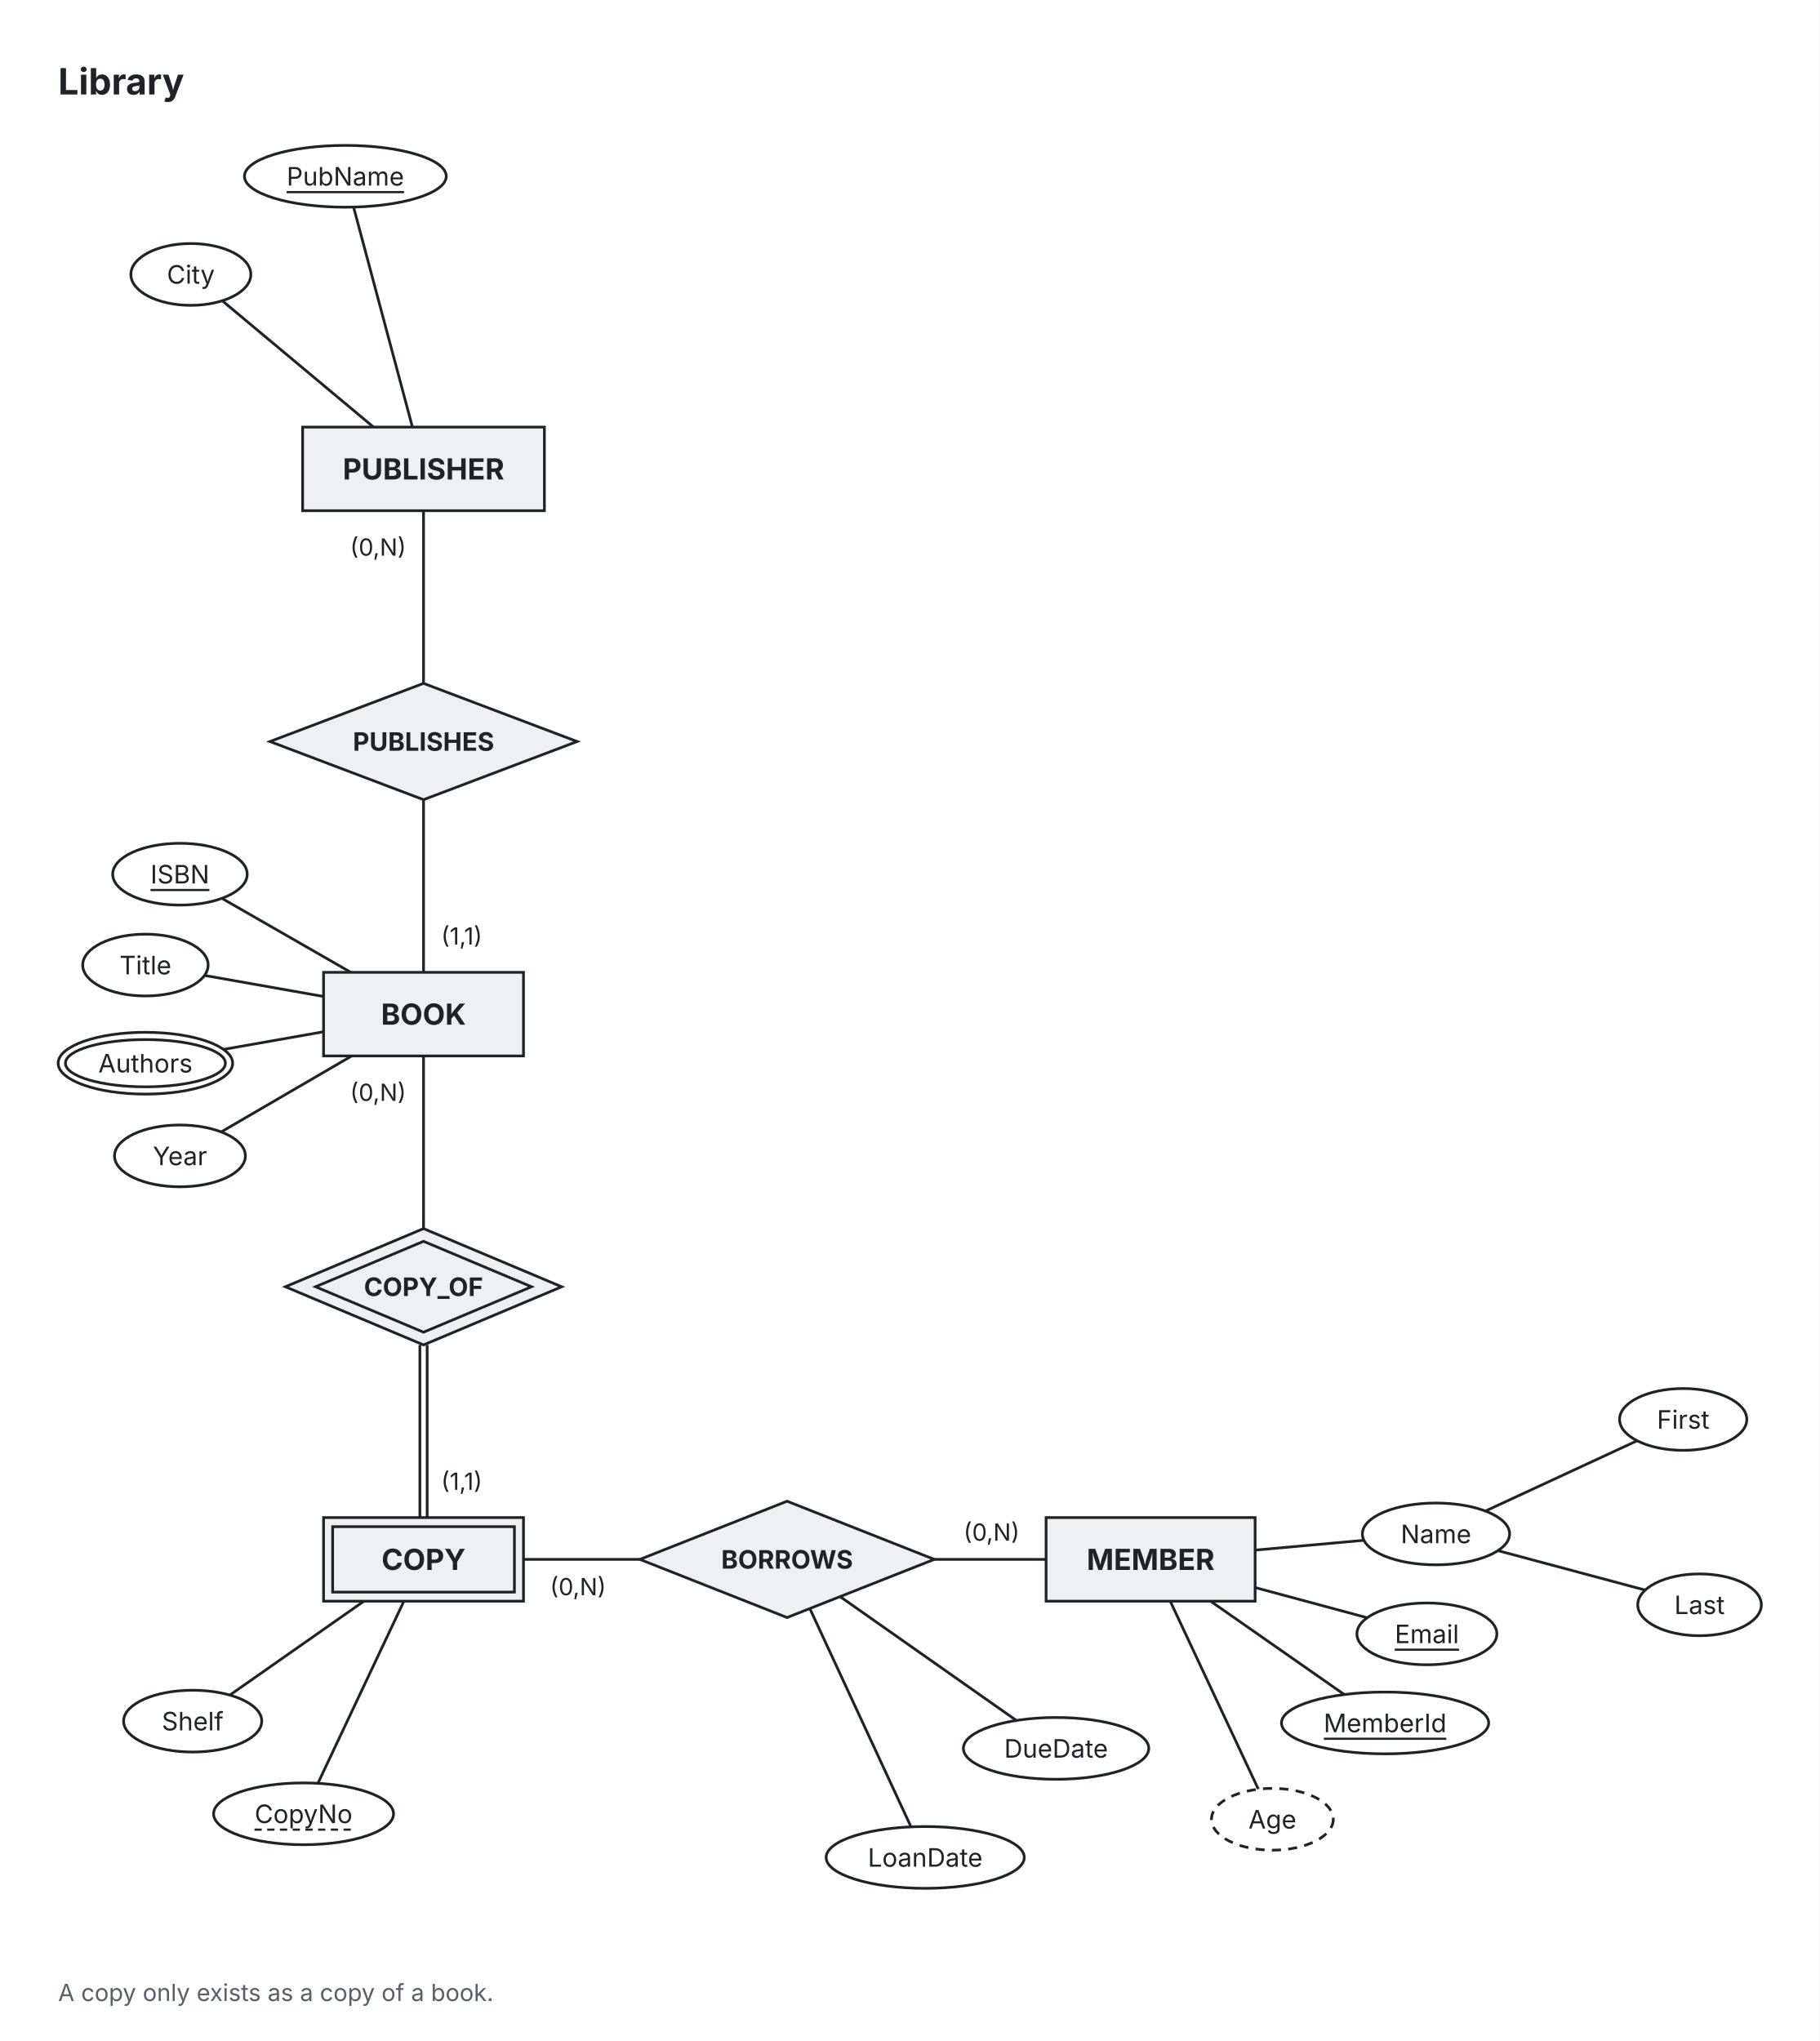
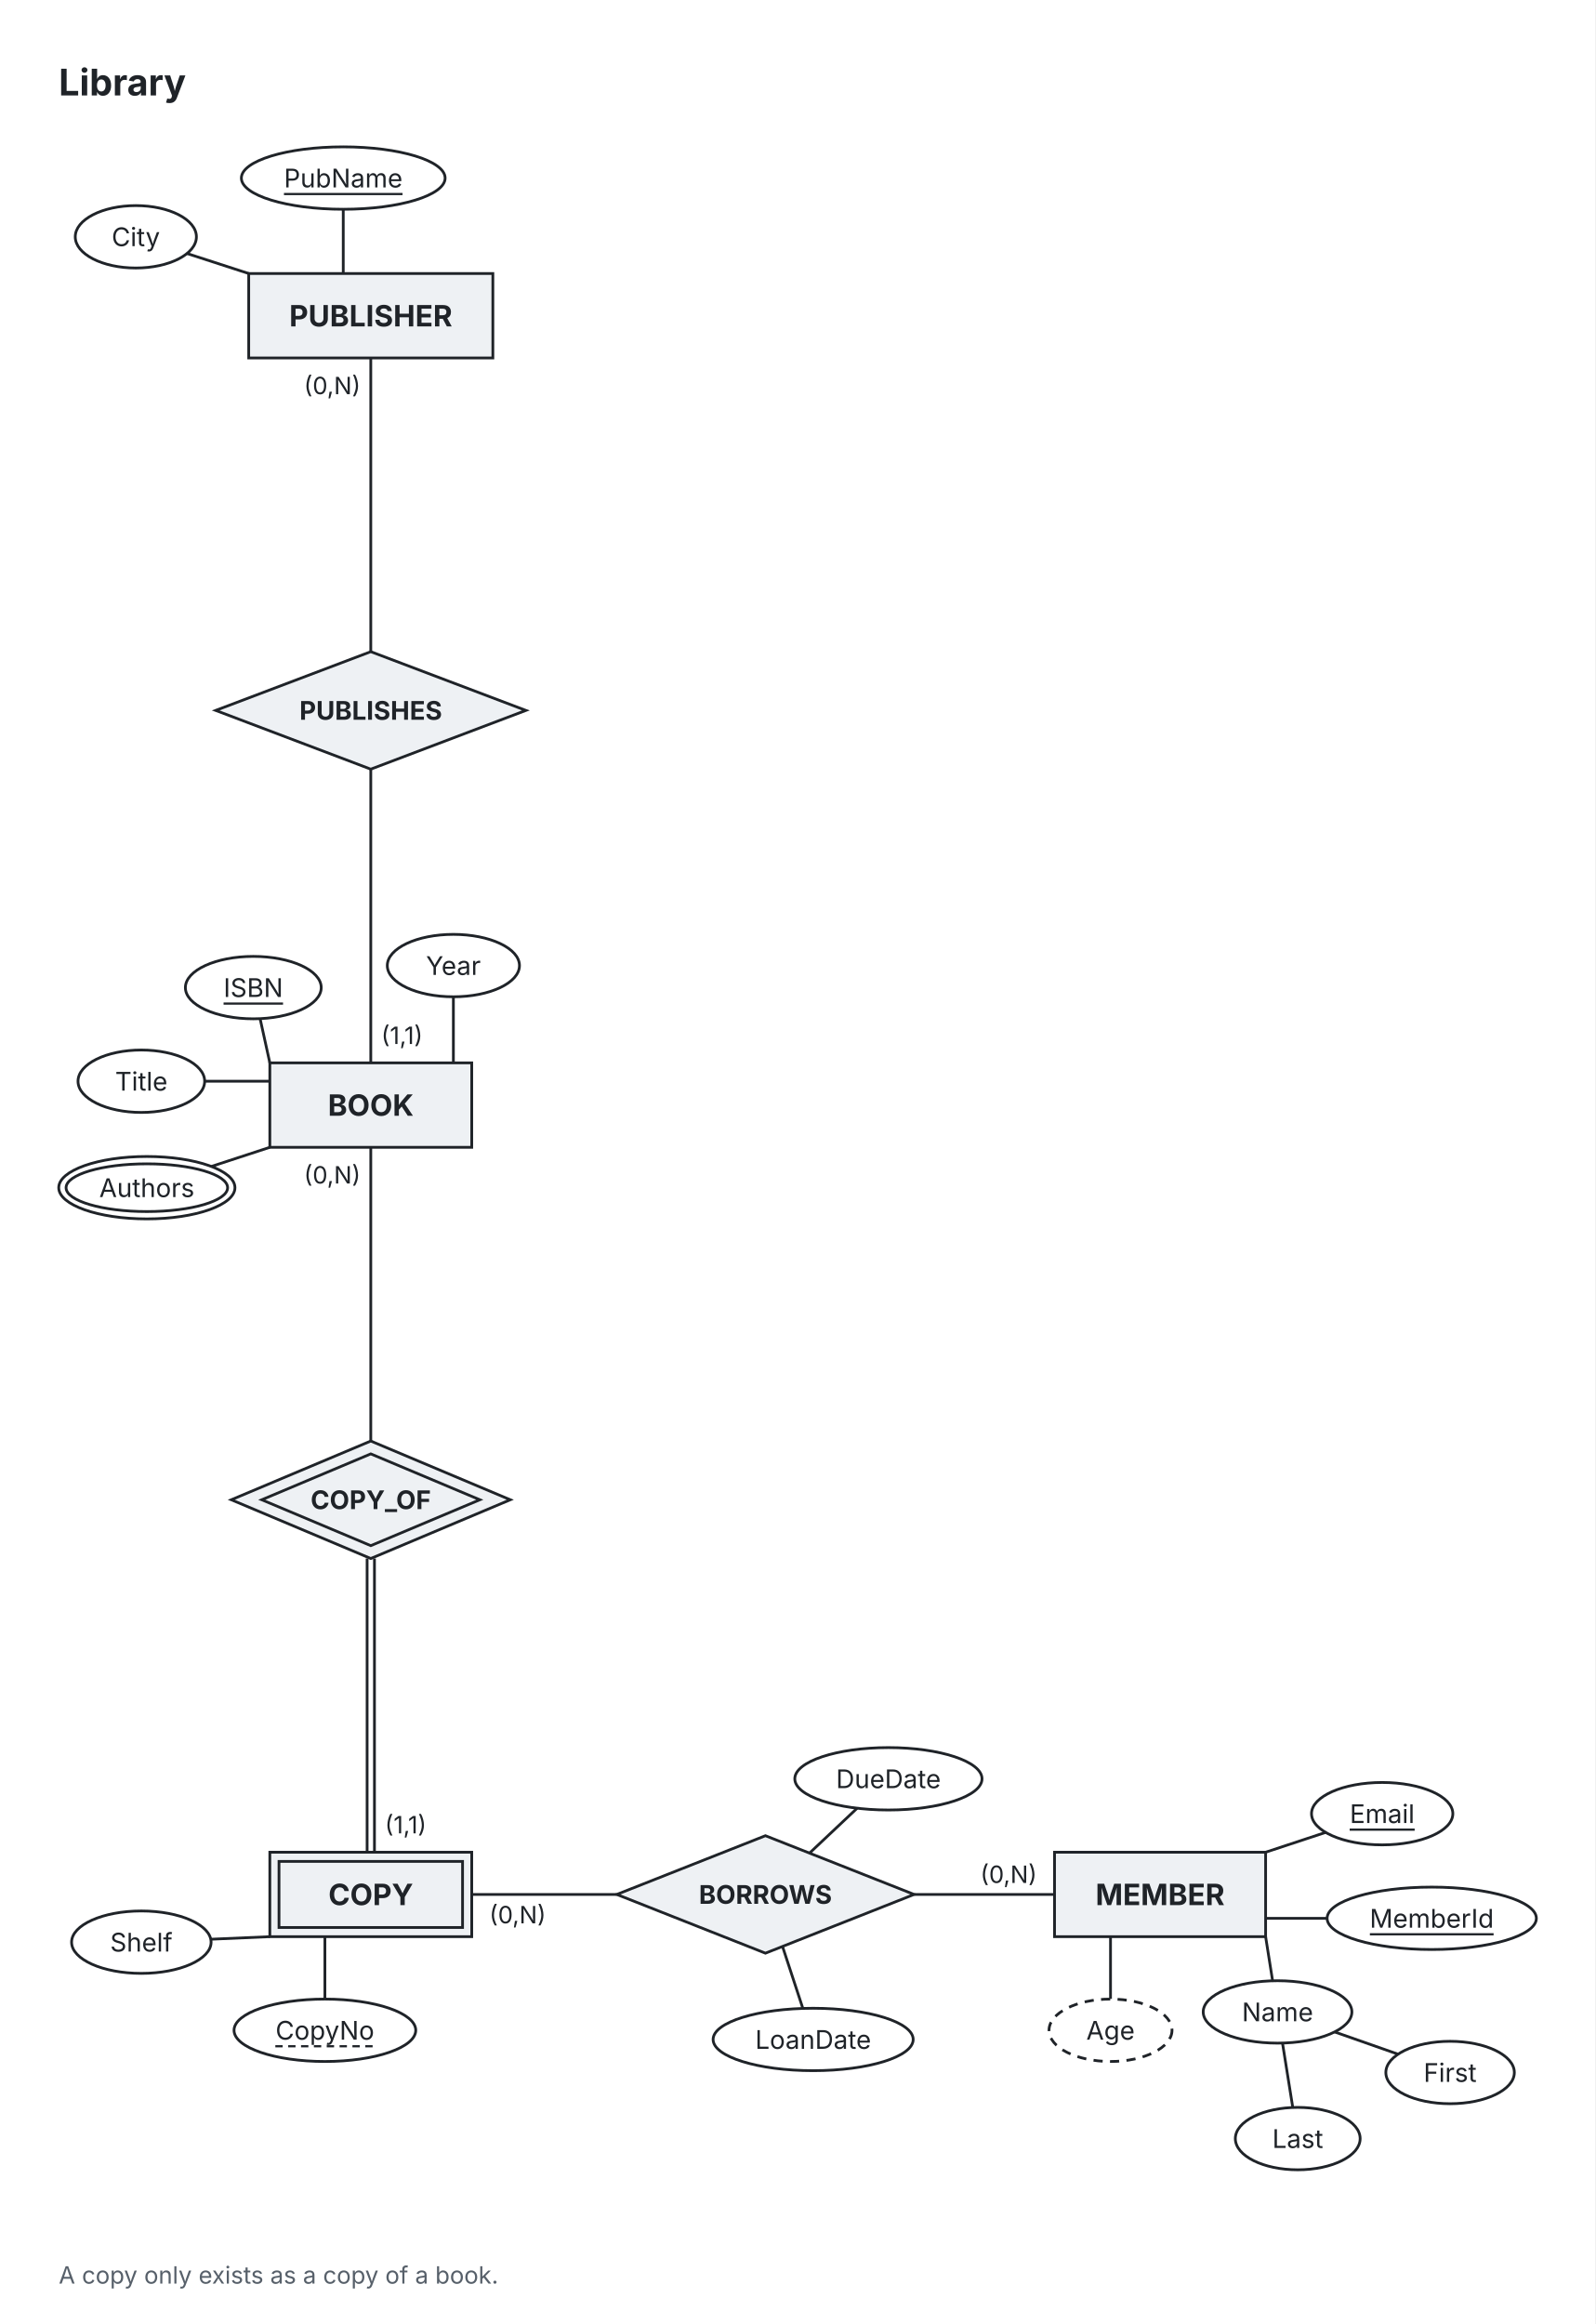
- <svg xmlns="http://www.w3.org/2000/svg" width="1001" height="1123" viewBox="0 0 1001 1123" font-family="Inter, Helvetica, Arial, sans-serif">
+ <svg xmlns="http://www.w3.org/2000/svg" width="869" height="1266" viewBox="0 0 869 1266" font-family="Inter, Helvetica, Arial, sans-serif">
  <rect width="100%" height="100%" fill="#ffffff" />
  <g fill="none" stroke="#1f2328" stroke-width="1.5" stroke-linejoin="round">
    <g data-id="edge:COPY_OF#0" class="er-edge">
-       <polyline points="233,676 233,581" />
+       <polyline points="202,785 202,625" />
    </g>
    <g data-id="edge:COPY_OF#1" class="er-edge">
-       <polyline points="231,740 231,835" />
-       <polyline points="235,740 235,835" />
+       <polyline points="200,849 200,1009" />
+       <polyline points="204,849 204,1009" />
    </g>
    <g data-id="edge:BORROWS#0" class="er-edge">
-       <polyline points="514,858 575.5,858" />
+       <polyline points="498,1032 574.5,1032" />
    </g>
    <g data-id="edge:BORROWS#1" class="er-edge">
-       <polyline points="352,858 288,858" />
+       <polyline points="336,1032 257,1032" />
    </g>
    <g data-id="edge:PUBLISHES#0" class="er-edge">
-       <polyline points="233,376 233,281" />
+       <polyline points="202,355 202,195" />
    </g>
    <g data-id="edge:PUBLISHES#1" class="er-edge">
-       <polyline points="233,440 233,535" />
+       <polyline points="202,419 202,579" />
    </g>
    <g data-id="edge:A:BOOK.ISBN" class="er-edge">
-       <polyline points="193,535 122.1,494.3" />
+       <polyline points="147,579 141.7,554.9" />
    </g>
    <g data-id="edge:A:BOOK.Title" class="er-edge">
-       <polyline points="178,548.3 112.5,536.7" />
+       <polyline points="147,589 111.5,589" />
    </g>
    <g data-id="edge:A:BOOK.Authors" class="er-edge">
-       <polyline points="178,567.7 123,577.4" />
+       <polyline points="147,625 115.2,635.4" />
    </g>
    <g data-id="edge:A:BOOK.Year" class="er-edge">
-       <polyline points="193.5,581 121.7,622.8" />
+       <polyline points="247,579 247,543" />
    </g>
    <g data-id="edge:A:COPY.CopyNo" class="er-edge">
-       <polyline points="222.2,881 174.9,981.2" />
+       <polyline points="177,1055 177,1089" />
    </g>
    <g data-id="edge:A:COPY.Shelf" class="er-edge">
-       <polyline points="200.2,881 126.4,932.7" />
+       <polyline points="147,1055 114.8,1056.4" />
+     </g>
+     <g data-id="edge:A:MEMBER.Name" class="er-edge">
+       <polyline points="689.5,1055 693.3,1079" />
+     </g>
+     <g data-id="edge:A:MEMBER.Name.First" class="er-edge">
+       <polyline points="727.1,1106.9 761.6,1119" />
+     </g>
+     <g data-id="edge:A:MEMBER.Name.Last" class="er-edge">
+       <polyline points="698.7,1113 704.3,1148.1" />
    </g>
    <g data-id="edge:A:MEMBER.MemberId" class="er-edge">
-       <polyline points="666,881 739.6,932.4" />
-     </g>
-     <g data-id="edge:A:MEMBER.Name" class="er-edge">
-       <polyline points="690.5,852.9 750.4,847.5" />
-     </g>
-     <g data-id="edge:A:MEMBER.Name.First" class="er-edge">
-       <polyline points="817.2,831.4 900.7,792.7" />
-     </g>
-     <g data-id="edge:A:MEMBER.Name.Last" class="er-edge">
-       <polyline points="824.1,853.2 905.1,874.9" />
+       <polyline points="689.5,1045 723,1045" />
    </g>
    <g data-id="edge:A:MEMBER.Email" class="er-edge">
-       <polyline points="690.5,873.5 752.1,890.1" />
+       <polyline points="689.5,1009 722.2,998.2" />
    </g>
    <g data-id="edge:A:MEMBER.Age" class="er-edge">
-       <polyline points="643.8,881 692.3,984.5" />
+       <polyline points="605,1055 605,1089" />
    </g>
    <g data-id="edge:A:PUBLISHER.PubName" class="er-edge">
-       <polyline points="226.9,235 194.5,113.9" />
+       <polyline points="187,149 187,114" />
    </g>
    <g data-id="edge:A:PUBLISHER.City" class="er-edge">
-       <polyline points="205.5,235 122.3,165.5" />
+       <polyline points="135.5,149 101.9,138.1" />
    </g>
    <g data-id="edge:A:BORROWS.LoanDate" class="er-edge">
-       <polyline points="445.5,885 501.2,1005.2" />
+       <polyline points="426.3,1060.3 437.4,1094.1" />
    </g>
    <g data-id="edge:A:BORROWS.DueDate" class="er-edge">
-       <polyline points="462.2,878.5 559.1,946.6" />
+       <polyline points="441,1009.5 467,985" />
    </g>
  </g>
  <g data-id="E:BOOK" class="er-entity">
-     <rect x="178" y="535" width="110" height="46" fill="#eef1f4" stroke="#1f2328" stroke-width="1.5" />
-     <text x="233" y="558" font-size="16" font-weight="700" text-anchor="middle" dominant-baseline="central" fill="#1f2328">BOOK</text>
+     <rect x="147" y="579" width="110" height="46" fill="#eef1f4" stroke="#1f2328" stroke-width="1.5" />
+     <text x="202" y="602" font-size="16" font-weight="700" text-anchor="middle" dominant-baseline="central" fill="#1f2328">BOOK</text>
  </g>
  <g data-id="E:COPY" class="er-entity">
-     <rect x="178" y="835" width="110" height="46" fill="#eef1f4" stroke="#1f2328" stroke-width="1.5" />
-     <rect x="183" y="840" width="100" height="36" fill="none" stroke="#1f2328" stroke-width="1.5" />
-     <text x="233" y="858" font-size="16" font-weight="700" text-anchor="middle" dominant-baseline="central" fill="#1f2328">COPY</text>
+     <rect x="147" y="1009" width="110" height="46" fill="#eef1f4" stroke="#1f2328" stroke-width="1.5" />
+     <rect x="152" y="1014" width="100" height="36" fill="none" stroke="#1f2328" stroke-width="1.5" />
+     <text x="202" y="1032" font-size="16" font-weight="700" text-anchor="middle" dominant-baseline="central" fill="#1f2328">COPY</text>
  </g>
  <g data-id="E:MEMBER" class="er-entity">
-     <rect x="575.5" y="835" width="115" height="46" fill="#eef1f4" stroke="#1f2328" stroke-width="1.5" />
-     <text x="633" y="858" font-size="16" font-weight="700" text-anchor="middle" dominant-baseline="central" fill="#1f2328">MEMBER</text>
+     <rect x="574.5" y="1009" width="115" height="46" fill="#eef1f4" stroke="#1f2328" stroke-width="1.5" />
+     <text x="632" y="1032" font-size="16" font-weight="700" text-anchor="middle" dominant-baseline="central" fill="#1f2328">MEMBER</text>
  </g>
  <g data-id="E:PUBLISHER" class="er-entity">
-     <rect x="166.5" y="235" width="133" height="46" fill="#eef1f4" stroke="#1f2328" stroke-width="1.5" />
-     <text x="233" y="258" font-size="16" font-weight="700" text-anchor="middle" dominant-baseline="central" fill="#1f2328">PUBLISHER</text>
+     <rect x="135.5" y="149" width="133" height="46" fill="#eef1f4" stroke="#1f2328" stroke-width="1.5" />
+     <text x="202" y="172" font-size="16" font-weight="700" text-anchor="middle" dominant-baseline="central" fill="#1f2328">PUBLISHER</text>
  </g>
  <g data-id="R:COPY_OF" class="er-relationship">
-     <polygon points="233,676 309,708 233,740 157,708" fill="#eef1f4" stroke="#1f2328" stroke-width="1.5" />
-     <polygon points="233,683 292.4,708 233,733 173.6,708" fill="none" stroke="#1f2328" stroke-width="1.5" />
-     <text x="233" y="708" font-size="14" font-weight="700" text-anchor="middle" dominant-baseline="central" fill="#1f2328">COPY_OF</text>
+     <polygon points="202,785 278,817 202,849 126,817" fill="#eef1f4" stroke="#1f2328" stroke-width="1.5" />
+     <polygon points="202,792 261.4,817 202,842 142.6,817" fill="none" stroke="#1f2328" stroke-width="1.5" />
+     <text x="202" y="817" font-size="14" font-weight="700" text-anchor="middle" dominant-baseline="central" fill="#1f2328">COPY_OF</text>
  </g>
  <g data-id="R:BORROWS" class="er-relationship">
-     <polygon points="433,826 514,858 433,890 352,858" fill="#eef1f4" stroke="#1f2328" stroke-width="1.5" />
-     <text x="433" y="858" font-size="14" font-weight="700" text-anchor="middle" dominant-baseline="central" fill="#1f2328">BORROWS</text>
+     <polygon points="417,1000 498,1032 417,1064 336,1032" fill="#eef1f4" stroke="#1f2328" stroke-width="1.5" />
+     <text x="417" y="1032" font-size="14" font-weight="700" text-anchor="middle" dominant-baseline="central" fill="#1f2328">BORROWS</text>
  </g>
  <g data-id="R:PUBLISHES" class="er-relationship">
-     <polygon points="233,376 317.5,408 233,440 148.5,408" fill="#eef1f4" stroke="#1f2328" stroke-width="1.5" />
-     <text x="233" y="408" font-size="14" font-weight="700" text-anchor="middle" dominant-baseline="central" fill="#1f2328">PUBLISHES</text>
+     <polygon points="202,355 286.5,387 202,419 117.5,387" fill="#eef1f4" stroke="#1f2328" stroke-width="1.5" />
+     <text x="202" y="387" font-size="14" font-weight="700" text-anchor="middle" dominant-baseline="central" fill="#1f2328">PUBLISHES</text>
  </g>
  <g data-id="A:BOOK.ISBN" class="er-attribute">
-     <ellipse cx="99" cy="481" rx="37" ry="17" fill="#ffffff" stroke="#1f2328" stroke-width="1.5" />
-     <text x="99" y="481" font-size="14" font-weight="400" text-anchor="middle" dominant-baseline="central" fill="#1f2328">ISBN</text>
-     <line x1="82.8" y1="489.7" x2="115.2" y2="489.7" stroke="#1f2328" stroke-width="1.2" />
+     <ellipse cx="138" cy="538" rx="37" ry="17" fill="#ffffff" stroke="#1f2328" stroke-width="1.5" />
+     <text x="138" y="538" font-size="14" font-weight="400" text-anchor="middle" dominant-baseline="central" fill="#1f2328">ISBN</text>
+     <line x1="121.8" y1="546.7" x2="154.2" y2="546.7" stroke="#1f2328" stroke-width="1.2" />
  </g>
  <g data-id="A:BOOK.Title" class="er-attribute">
-     <ellipse cx="80" cy="531" rx="34.5" ry="17" fill="#ffffff" stroke="#1f2328" stroke-width="1.5" />
-     <text x="80" y="531" font-size="14" font-weight="400" text-anchor="middle" dominant-baseline="central" fill="#1f2328">Title</text>
+     <ellipse cx="77" cy="589" rx="34.5" ry="17" fill="#ffffff" stroke="#1f2328" stroke-width="1.5" />
+     <text x="77" y="589" font-size="14" font-weight="400" text-anchor="middle" dominant-baseline="central" fill="#1f2328">Title</text>
  </g>
  <g data-id="A:BOOK.Authors" class="er-attribute">
-     <ellipse cx="80" cy="585" rx="48" ry="17" fill="#ffffff" stroke="#1f2328" stroke-width="1.5" />
-     <ellipse cx="80" cy="585" rx="44" ry="13" fill="none" stroke="#1f2328" stroke-width="1.5" />
-     <text x="80" y="585" font-size="14" font-weight="400" text-anchor="middle" dominant-baseline="central" fill="#1f2328">Authors</text>
+     <ellipse cx="80" cy="647" rx="48" ry="17" fill="#ffffff" stroke="#1f2328" stroke-width="1.5" />
+     <ellipse cx="80" cy="647" rx="44" ry="13" fill="none" stroke="#1f2328" stroke-width="1.5" />
+     <text x="80" y="647" font-size="14" font-weight="400" text-anchor="middle" dominant-baseline="central" fill="#1f2328">Authors</text>
  </g>
  <g data-id="A:BOOK.Year" class="er-attribute">
-     <ellipse cx="99" cy="636" rx="36" ry="17" fill="#ffffff" stroke="#1f2328" stroke-width="1.5" />
-     <text x="99" y="636" font-size="14" font-weight="400" text-anchor="middle" dominant-baseline="central" fill="#1f2328">Year</text>
+     <ellipse cx="247" cy="526" rx="36" ry="17" fill="#ffffff" stroke="#1f2328" stroke-width="1.5" />
+     <text x="247" y="526" font-size="14" font-weight="400" text-anchor="middle" dominant-baseline="central" fill="#1f2328">Year</text>
  </g>
  <g data-id="A:COPY.CopyNo" class="er-attribute">
-     <ellipse cx="167" cy="998" rx="49.5" ry="17" fill="#ffffff" stroke="#1f2328" stroke-width="1.5" />
-     <text x="167" y="998" font-size="14" font-weight="400" text-anchor="middle" dominant-baseline="central" fill="#1f2328">CopyNo</text>
-     <line x1="140" y1="1006.7" x2="194" y2="1006.7" stroke="#1f2328" stroke-width="1.2" stroke-dasharray="4 3" />
+     <ellipse cx="177" cy="1106" rx="49.5" ry="17" fill="#ffffff" stroke="#1f2328" stroke-width="1.5" />
+     <text x="177" y="1106" font-size="14" font-weight="400" text-anchor="middle" dominant-baseline="central" fill="#1f2328">CopyNo</text>
+     <line x1="150" y1="1114.7" x2="204" y2="1114.7" stroke="#1f2328" stroke-width="1.2" stroke-dasharray="4 3" />
  </g>
  <g data-id="A:COPY.Shelf" class="er-attribute">
-     <ellipse cx="106" cy="947" rx="38" ry="17" fill="#ffffff" stroke="#1f2328" stroke-width="1.5" />
-     <text x="106" y="947" font-size="14" font-weight="400" text-anchor="middle" dominant-baseline="central" fill="#1f2328">Shelf</text>
+     <ellipse cx="77" cy="1058" rx="38" ry="17" fill="#ffffff" stroke="#1f2328" stroke-width="1.5" />
+     <text x="77" y="1058" font-size="14" font-weight="400" text-anchor="middle" dominant-baseline="central" fill="#1f2328">Shelf</text>
+   </g>
+   <g data-id="A:MEMBER.Name" class="er-attribute">
+     <ellipse cx="696" cy="1096" rx="40.5" ry="17" fill="#ffffff" stroke="#1f2328" stroke-width="1.5" />
+     <text x="696" y="1096" font-size="14" font-weight="400" text-anchor="middle" dominant-baseline="central" fill="#1f2328">Name</text>
+   </g>
+   <g data-id="A:MEMBER.Name.First" class="er-attribute">
+     <ellipse cx="790" cy="1129" rx="35" ry="17" fill="#ffffff" stroke="#1f2328" stroke-width="1.5" />
+     <text x="790" y="1129" font-size="14" font-weight="400" text-anchor="middle" dominant-baseline="central" fill="#1f2328">First</text>
+   </g>
+   <g data-id="A:MEMBER.Name.Last" class="er-attribute">
+     <ellipse cx="707" cy="1165" rx="34" ry="17" fill="#ffffff" stroke="#1f2328" stroke-width="1.5" />
+     <text x="707" y="1165" font-size="14" font-weight="400" text-anchor="middle" dominant-baseline="central" fill="#1f2328">Last</text>
  </g>
  <g data-id="A:MEMBER.MemberId" class="er-attribute">
-     <ellipse cx="762" cy="948" rx="57" ry="17" fill="#ffffff" stroke="#1f2328" stroke-width="1.5" />
-     <text x="762" y="948" font-size="14" font-weight="400" text-anchor="middle" dominant-baseline="central" fill="#1f2328">MemberId</text>
-     <line x1="728.3" y1="956.7" x2="795.7" y2="956.7" stroke="#1f2328" stroke-width="1.2" />
+     <ellipse cx="780" cy="1045" rx="57" ry="17" fill="#ffffff" stroke="#1f2328" stroke-width="1.5" />
+     <text x="780" y="1045" font-size="14" font-weight="400" text-anchor="middle" dominant-baseline="central" fill="#1f2328">MemberId</text>
+     <line x1="746.3" y1="1053.7" x2="813.7" y2="1053.7" stroke="#1f2328" stroke-width="1.2" />
  </g>
  <g data-id="A:MEMBER.Email" class="er-attribute">
-     <ellipse cx="785" cy="899" rx="38.5" ry="17" fill="#ffffff" stroke="#1f2328" stroke-width="1.5" />
-     <text x="785" y="899" font-size="14" font-weight="400" text-anchor="middle" dominant-baseline="central" fill="#1f2328">Email</text>
-     <line x1="767.3" y1="907.7" x2="802.7" y2="907.7" stroke="#1f2328" stroke-width="1.2" />
+     <ellipse cx="753" cy="988" rx="38.5" ry="17" fill="#ffffff" stroke="#1f2328" stroke-width="1.5" />
+     <text x="753" y="988" font-size="14" font-weight="400" text-anchor="middle" dominant-baseline="central" fill="#1f2328">Email</text>
+     <line x1="735.3" y1="996.7" x2="770.7" y2="996.7" stroke="#1f2328" stroke-width="1.2" />
  </g>
  <g data-id="A:MEMBER.Age" class="er-attribute">
-     <ellipse cx="700" cy="1001" rx="33.5" ry="17" fill="#ffffff" stroke="#1f2328" stroke-width="1.5" stroke-dasharray="5 4" />
-     <text x="700" y="1001" font-size="14" font-weight="400" text-anchor="middle" dominant-baseline="central" fill="#1f2328">Age</text>
+     <ellipse cx="605" cy="1106" rx="33.5" ry="17" fill="#ffffff" stroke="#1f2328" stroke-width="1.5" stroke-dasharray="5 4" />
+     <text x="605" y="1106" font-size="14" font-weight="400" text-anchor="middle" dominant-baseline="central" fill="#1f2328">Age</text>
  </g>
  <g data-id="A:PUBLISHER.PubName" class="er-attribute">
-     <ellipse cx="190" cy="97" rx="55.5" ry="17" fill="#ffffff" stroke="#1f2328" stroke-width="1.5" />
-     <text x="190" y="97" font-size="14" font-weight="400" text-anchor="middle" dominant-baseline="central" fill="#1f2328">PubName</text>
-     <line x1="157.7" y1="105.7" x2="222.3" y2="105.7" stroke="#1f2328" stroke-width="1.2" />
+     <ellipse cx="187" cy="97" rx="55.5" ry="17" fill="#ffffff" stroke="#1f2328" stroke-width="1.5" />
+     <text x="187" y="97" font-size="14" font-weight="400" text-anchor="middle" dominant-baseline="central" fill="#1f2328">PubName</text>
+     <line x1="154.7" y1="105.7" x2="219.3" y2="105.7" stroke="#1f2328" stroke-width="1.2" />
  </g>
  <g data-id="A:PUBLISHER.City" class="er-attribute">
-     <ellipse cx="105" cy="151" rx="33" ry="17" fill="#ffffff" stroke="#1f2328" stroke-width="1.5" />
-     <text x="105" y="151" font-size="14" font-weight="400" text-anchor="middle" dominant-baseline="central" fill="#1f2328">City</text>
+     <ellipse cx="74" cy="129" rx="33" ry="17" fill="#ffffff" stroke="#1f2328" stroke-width="1.5" />
+     <text x="74" y="129" font-size="14" font-weight="400" text-anchor="middle" dominant-baseline="central" fill="#1f2328">City</text>
  </g>
  <g data-id="A:BORROWS.LoanDate" class="er-attribute">
-     <ellipse cx="509" cy="1022" rx="54.5" ry="17" fill="#ffffff" stroke="#1f2328" stroke-width="1.5" />
-     <text x="509" y="1022" font-size="14" font-weight="400" text-anchor="middle" dominant-baseline="central" fill="#1f2328">LoanDate</text>
+     <ellipse cx="443" cy="1111" rx="54.5" ry="17" fill="#ffffff" stroke="#1f2328" stroke-width="1.5" />
+     <text x="443" y="1111" font-size="14" font-weight="400" text-anchor="middle" dominant-baseline="central" fill="#1f2328">LoanDate</text>
  </g>
  <g data-id="A:BORROWS.DueDate" class="er-attribute">
-     <ellipse cx="581" cy="962" rx="51" ry="17" fill="#ffffff" stroke="#1f2328" stroke-width="1.5" />
-     <text x="581" y="962" font-size="14" font-weight="400" text-anchor="middle" dominant-baseline="central" fill="#1f2328">DueDate</text>
-   </g>
-   <g data-id="A:MEMBER.Name" class="er-attribute">
-     <ellipse cx="790" cy="844" rx="40.5" ry="17" fill="#ffffff" stroke="#1f2328" stroke-width="1.5" />
-     <text x="790" y="844" font-size="14" font-weight="400" text-anchor="middle" dominant-baseline="central" fill="#1f2328">Name</text>
-   </g>
-   <g data-id="A:MEMBER.Name.First" class="er-attribute">
-     <ellipse cx="926" cy="781" rx="35" ry="17" fill="#ffffff" stroke="#1f2328" stroke-width="1.5" />
-     <text x="926" y="781" font-size="14" font-weight="400" text-anchor="middle" dominant-baseline="central" fill="#1f2328">First</text>
-   </g>
-   <g data-id="A:MEMBER.Name.Last" class="er-attribute">
-     <ellipse cx="935" cy="883" rx="34" ry="17" fill="#ffffff" stroke="#1f2328" stroke-width="1.5" />
-     <text x="935" y="883" font-size="14" font-weight="400" text-anchor="middle" dominant-baseline="central" fill="#1f2328">Last</text>
+     <ellipse cx="484" cy="969" rx="51" ry="17" fill="#ffffff" stroke="#1f2328" stroke-width="1.5" />
+     <text x="484" y="969" font-size="14" font-weight="400" text-anchor="middle" dominant-baseline="central" fill="#1f2328">DueDate</text>
  </g>
  <g data-id="label:edge:COPY_OF#0:cardinality" class="er-label">
-     <text x="208" y="601" font-size="13" text-anchor="middle" dominant-baseline="central" fill="#1f2328">(0,N)</text>
+     <text x="181" y="640" font-size="13" text-anchor="middle" dominant-baseline="central" fill="#1f2328">(0,N)</text>
  </g>
  <g data-id="label:edge:COPY_OF#1:cardinality" class="er-label">
-     <text x="254" y="815" font-size="13" text-anchor="middle" dominant-baseline="central" fill="#1f2328">(1,1)</text>
+     <text x="221" y="994" font-size="13" text-anchor="middle" dominant-baseline="central" fill="#1f2328">(1,1)</text>
  </g>
  <g data-id="label:edge:BORROWS#0:cardinality" class="er-label">
-     <text x="545.5" y="843" font-size="13" text-anchor="middle" dominant-baseline="central" fill="#1f2328">(0,N)</text>
+     <text x="549.5" y="1021" font-size="13" text-anchor="middle" dominant-baseline="central" fill="#1f2328">(0,N)</text>
  </g>
  <g data-id="label:edge:BORROWS#1:cardinality" class="er-label">
-     <text x="318" y="873" font-size="13" text-anchor="middle" dominant-baseline="central" fill="#1f2328">(0,N)</text>
+     <text x="282" y="1043" font-size="13" text-anchor="middle" dominant-baseline="central" fill="#1f2328">(0,N)</text>
  </g>
  <g data-id="label:edge:PUBLISHES#0:cardinality" class="er-label">
-     <text x="208" y="301" font-size="13" text-anchor="middle" dominant-baseline="central" fill="#1f2328">(0,N)</text>
+     <text x="181" y="210" font-size="13" text-anchor="middle" dominant-baseline="central" fill="#1f2328">(0,N)</text>
  </g>
  <g data-id="label:edge:PUBLISHES#1:cardinality" class="er-label">
-     <text x="254" y="515" font-size="13" text-anchor="middle" dominant-baseline="central" fill="#1f2328">(1,1)</text>
+     <text x="219" y="564" font-size="13" text-anchor="middle" dominant-baseline="central" fill="#1f2328">(1,1)</text>
  </g>
  <g data-id="title" class="er-label">
    <text x="32" y="52" font-size="20" font-weight="700" fill="#1f2328">Library</text>
  </g>
  <g data-id="note:0" class="er-label">
-     <text x="32" y="1101" font-size="13" fill="#57606a">A copy only exists as a copy of a book.</text>
+     <text x="32" y="1244" font-size="13" fill="#57606a">A copy only exists as a copy of a book.</text>
  </g>
</svg>
